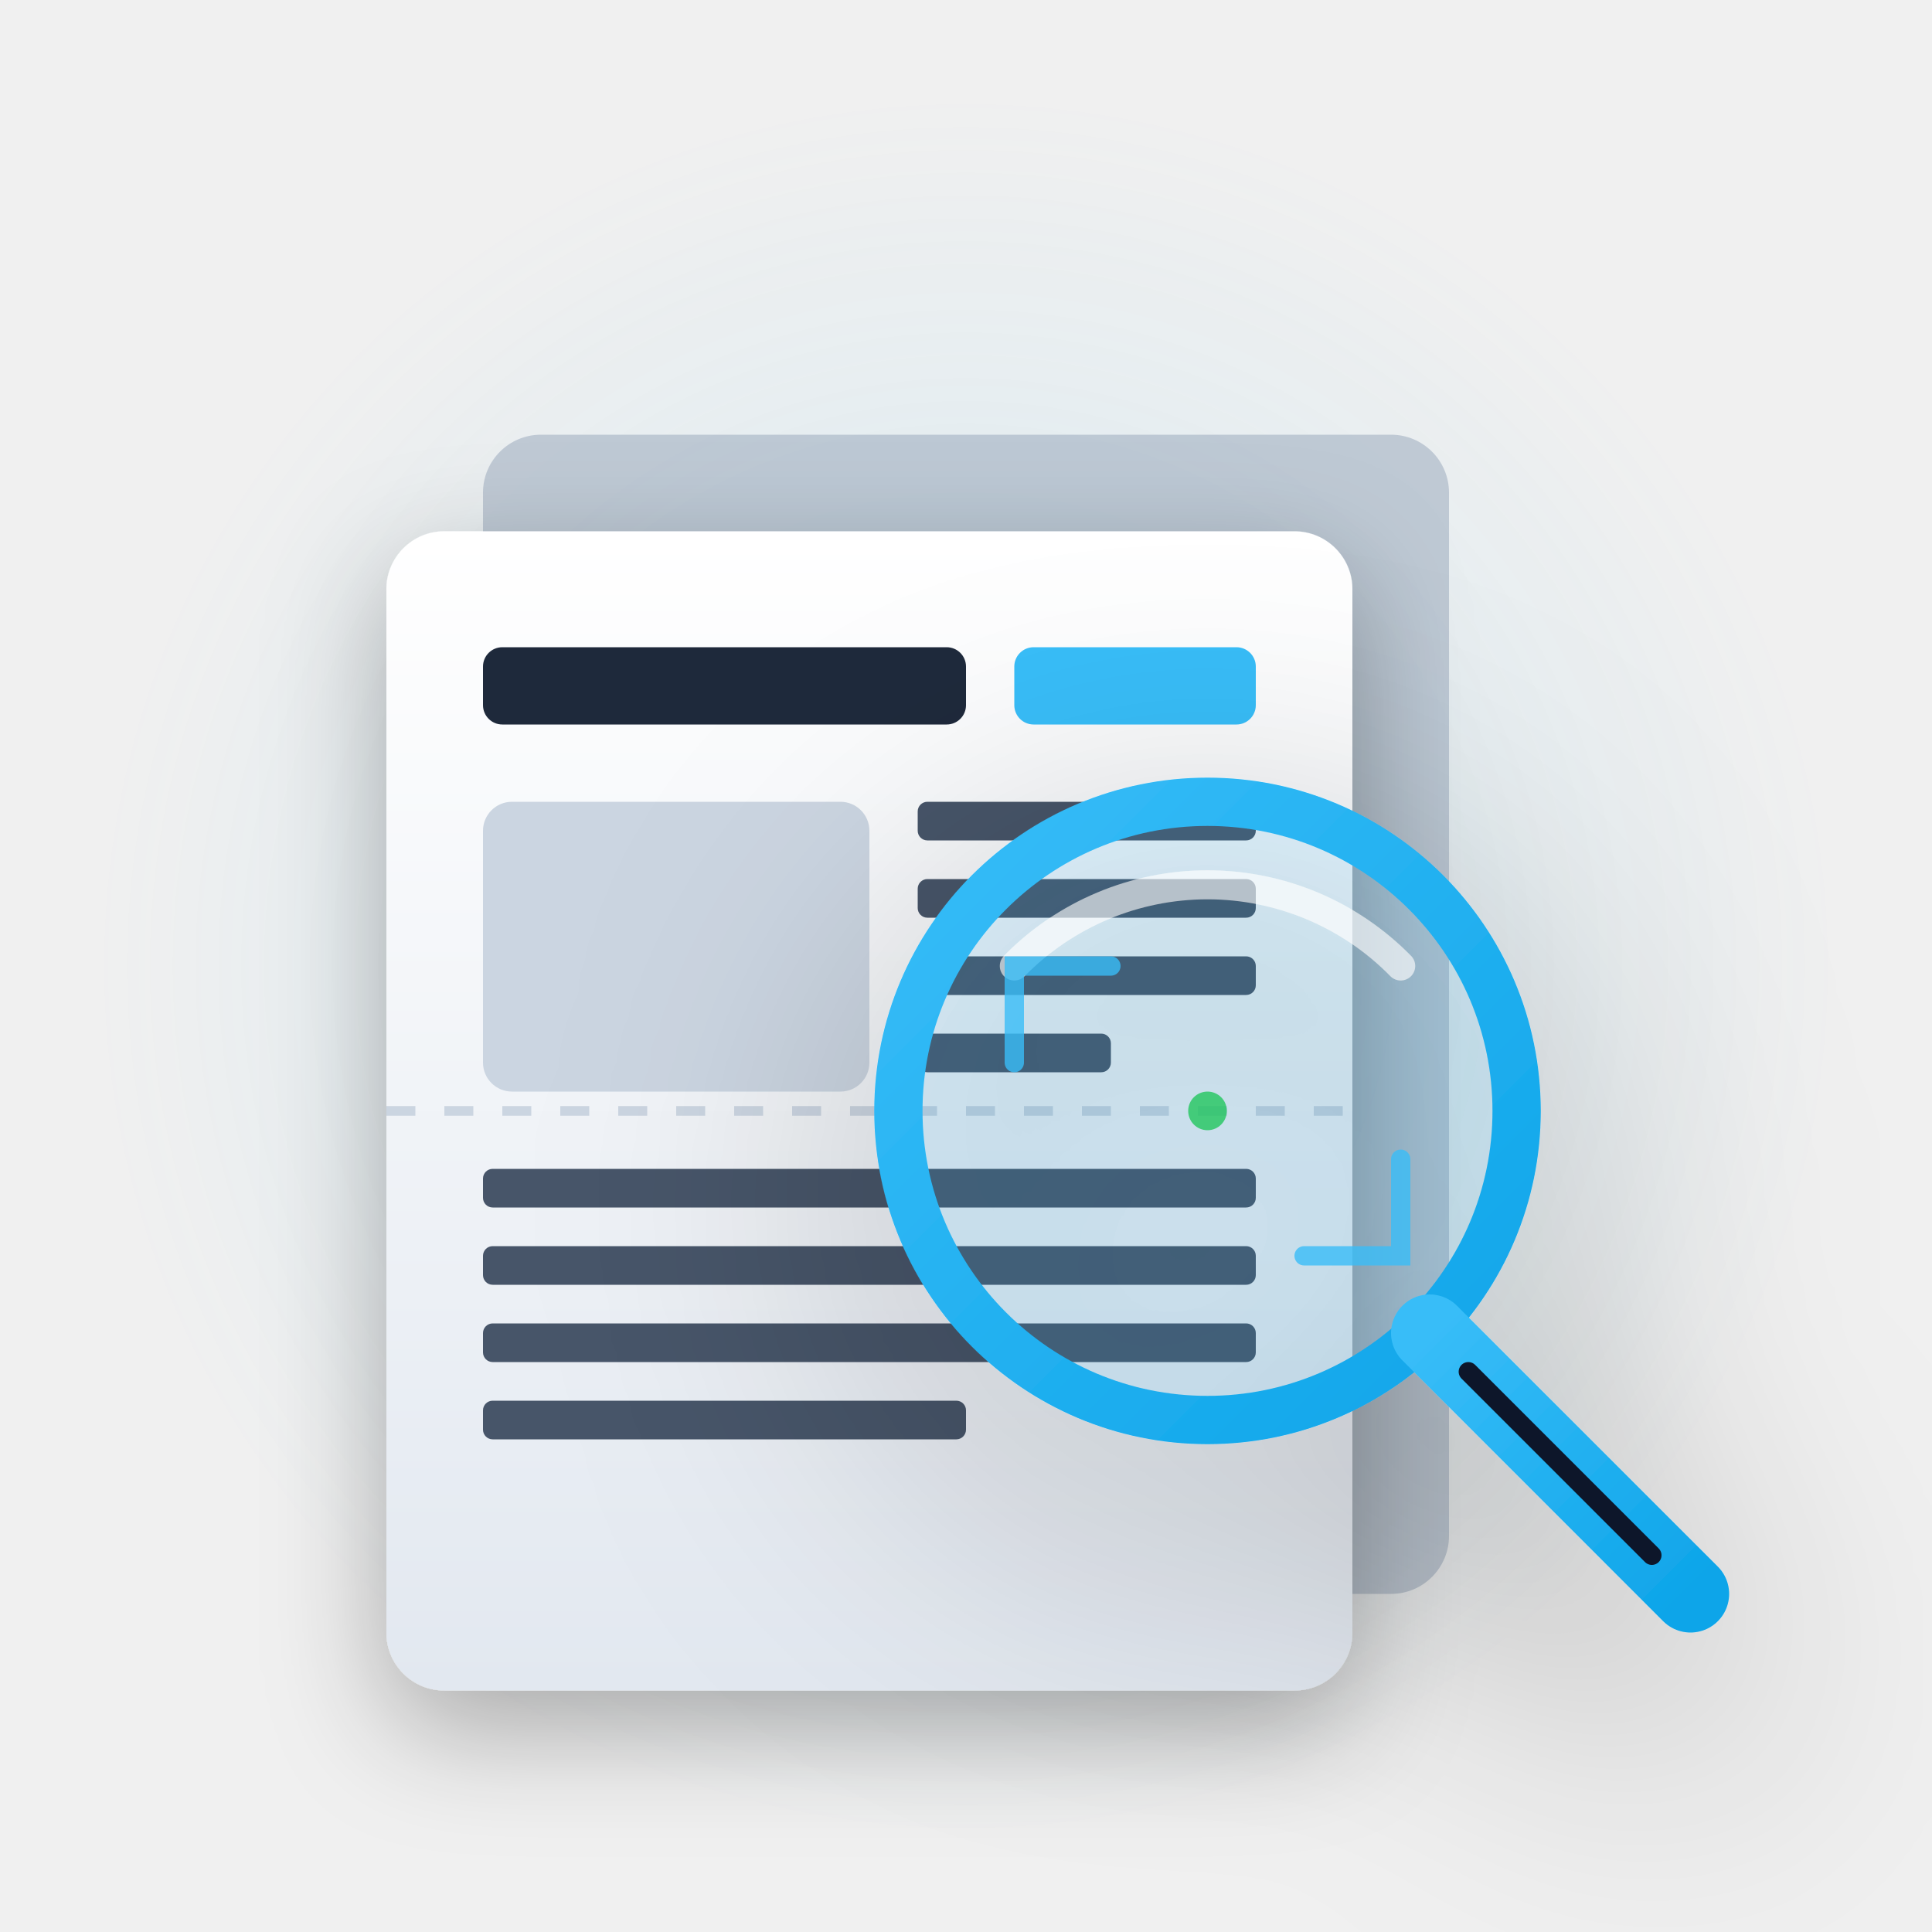
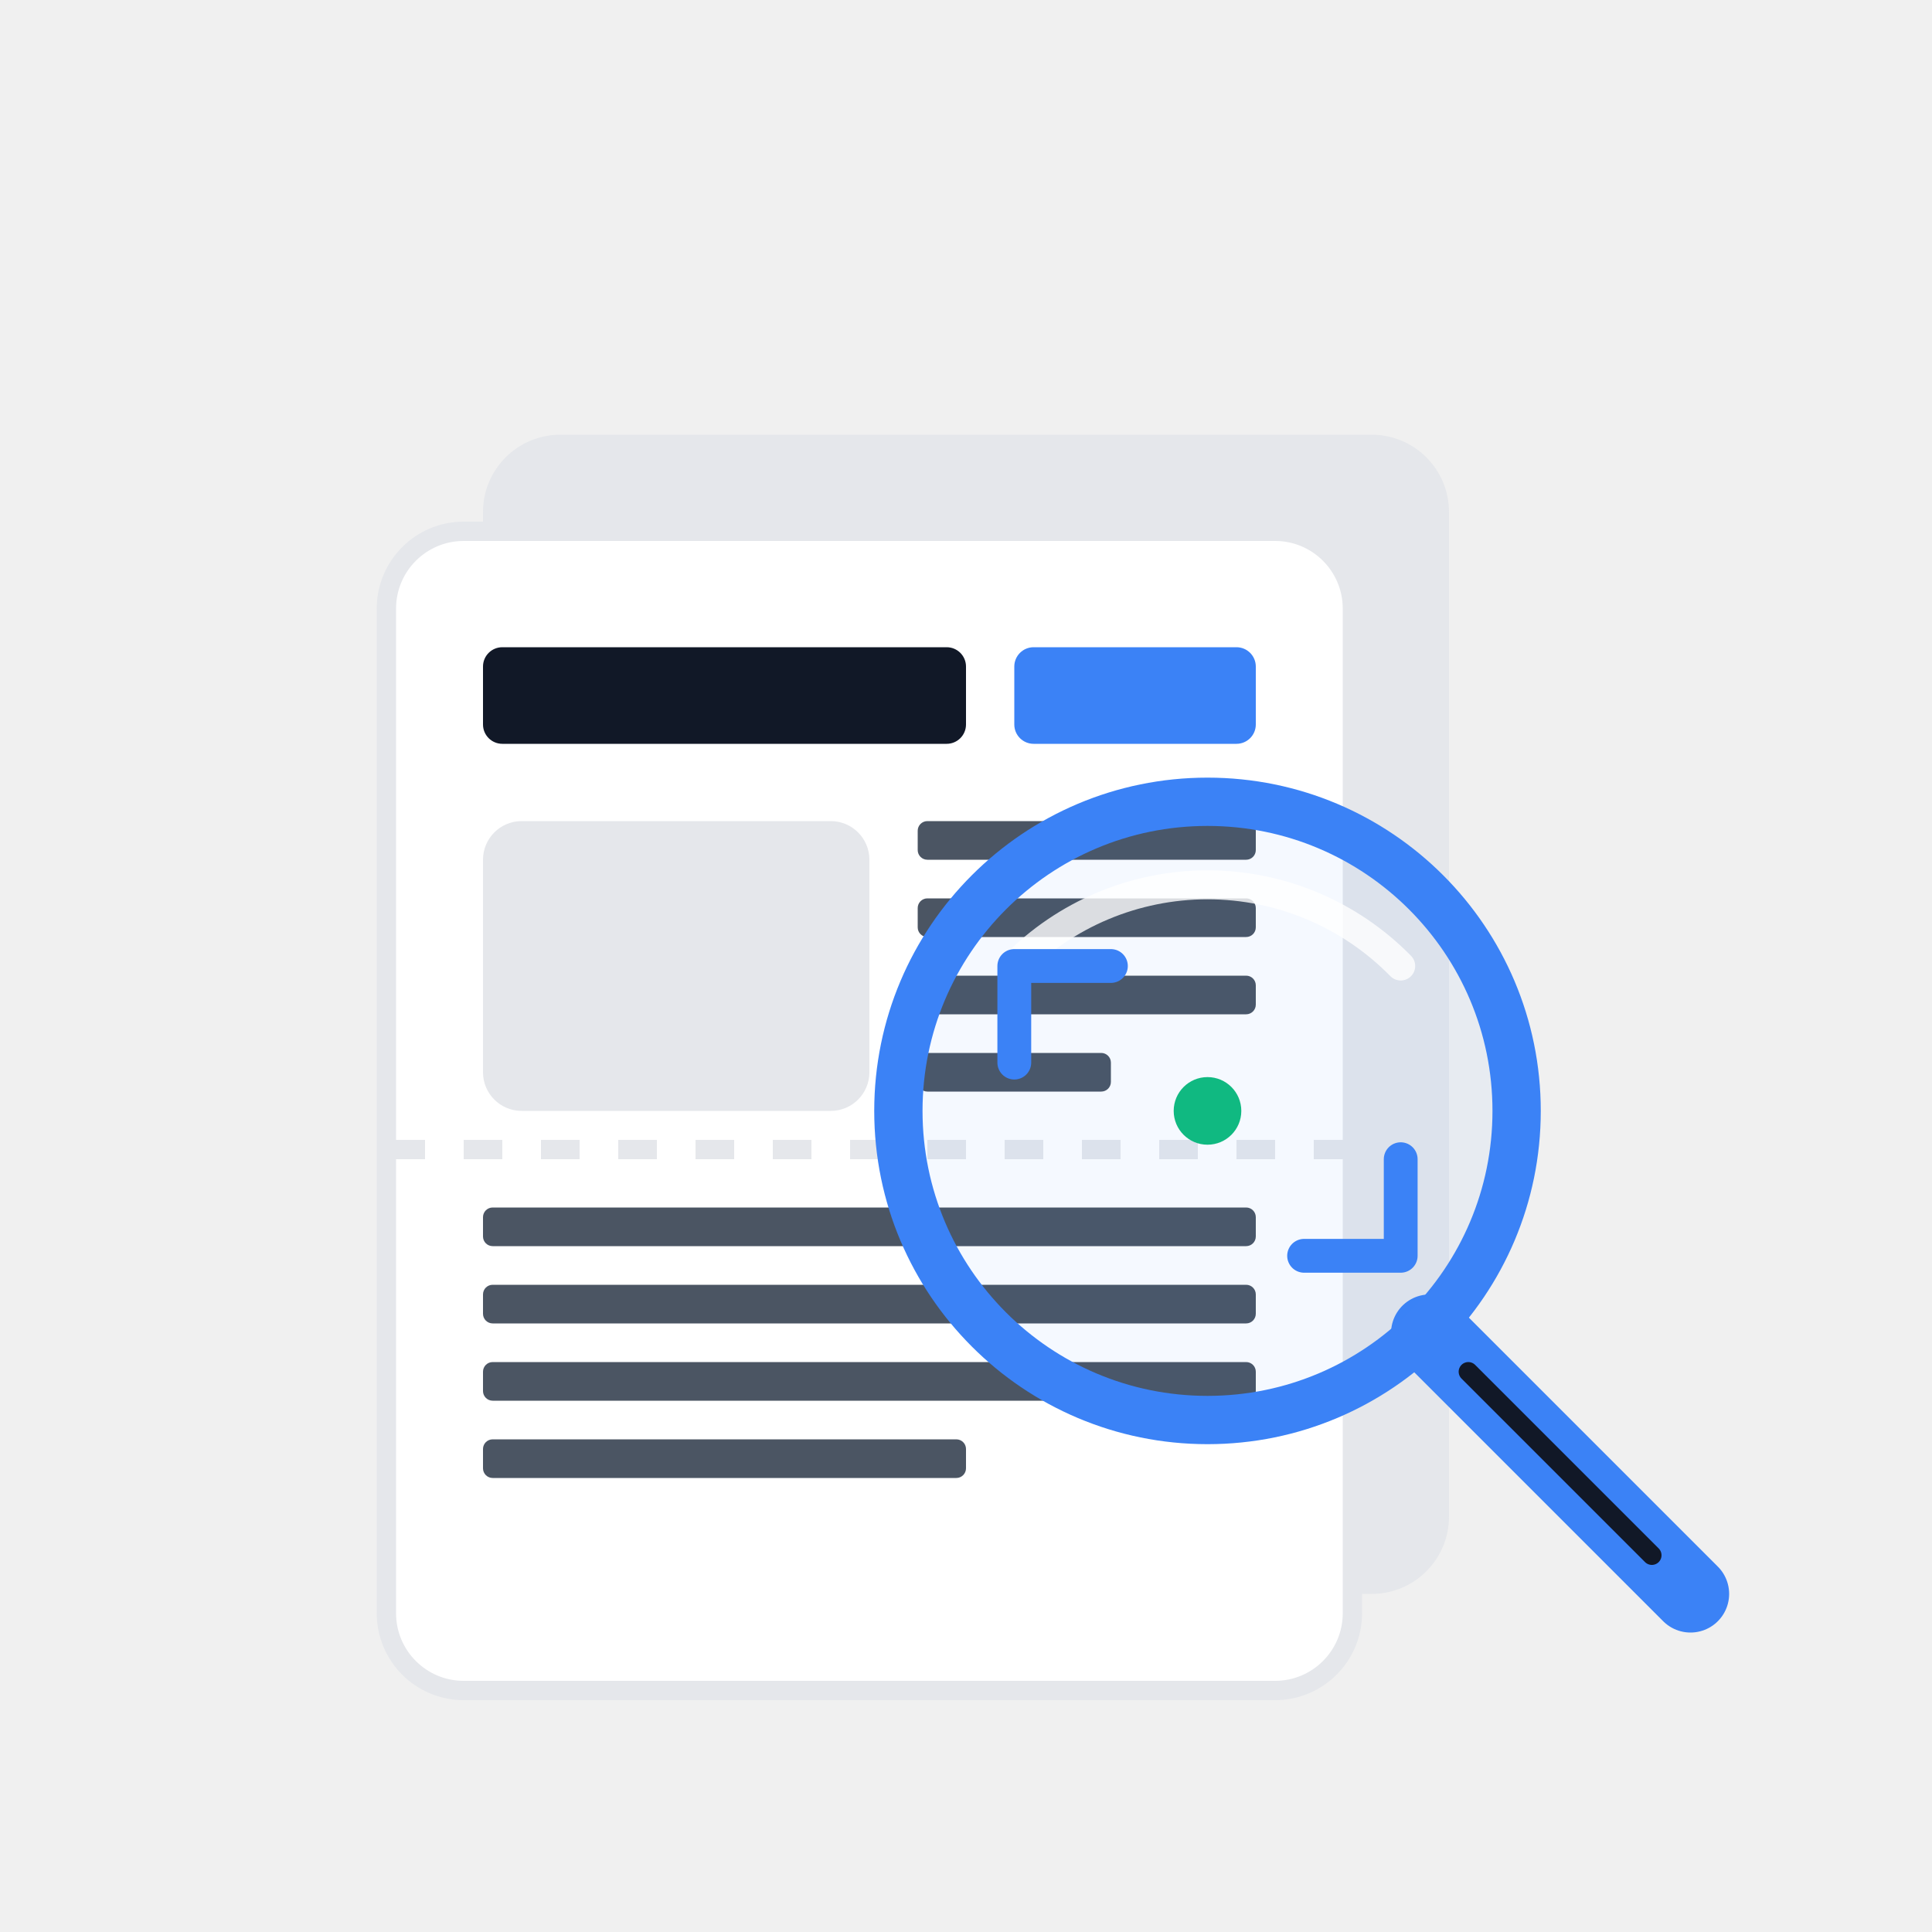
<svg xmlns="http://www.w3.org/2000/svg" viewBox="0 0 200 200" width="100%" height="100%">
-   <defs>
-     <radialGradient id="glow" cx="50%" cy="50%" r="50%">
-       <stop offset="0%" stop-color="#38BDF8" stop-opacity="0.15" />
-       <stop offset="100%" stop-color="#38BDF8" stop-opacity="0" />
-     </radialGradient>
-     <linearGradient id="blueGrad" x1="0%" y1="0%" x2="100%" y2="100%">
-       <stop offset="0%" stop-color="#38BDF8" />
-       <stop offset="100%" stop-color="#0EA5E9" />
-     </linearGradient>
-     <linearGradient id="paperGrad" x1="0%" y1="0%" x2="0%" y2="100%">
-       <stop offset="0%" stop-color="#FFFFFF" />
-       <stop offset="100%" stop-color="#E2E8F0" />
-     </linearGradient>
-   </defs>
-   <circle cx="100" cy="100" r="90" fill="url(#glow)" />
  <g transform="translate(35, 35)">
-     <rect x="15" y="10" width="100" height="120" rx="6" fill="#94A3B8" opacity="0.5" />
-     <rect x="5" y="20" width="100" height="120" rx="6" fill="url(#paperGrad)" filter="drop-shadow(0 4px 6px rgba(0,0,0,0.3))" />
-     <rect x="15" y="32" width="50" height="8" rx="2" fill="#1E293B" />
-     <rect x="70" y="32" width="25" height="8" rx="2" fill="#38BDF8" />
-     <rect x="15" y="48" width="40" height="30" rx="3" fill="#CBD5E1" />
-     <rect x="60" y="48" width="35" height="4" rx="1" fill="#475569" />
-     <rect x="60" y="56" width="35" height="4" rx="1" fill="#475569" />
-     <rect x="60" y="64" width="35" height="4" rx="1" fill="#475569" />
-     <rect x="60" y="72" width="20" height="4" rx="1" fill="#475569" />
-     <rect x="15" y="86" width="80" height="4" rx="1" fill="#475569" />
-     <rect x="15" y="94" width="80" height="4" rx="1" fill="#475569" />
-     <rect x="15" y="102" width="80" height="4" rx="1" fill="#475569" />
-     <rect x="15" y="110" width="50" height="4" rx="1" fill="#475569" />
-     <path d="M 5 80 L 105 80" stroke="#CBD5E1" stroke-width="1" stroke-dasharray="3 3" />
+     <rect x="15" y="10" width="100" height="120" rx="8" fill="#E5E7EB" />
+     <rect x="5" y="20" width="100" height="120" rx="8" fill="#FFFFFF" stroke="#E5E7EB" stroke-width="2" />
+     <rect x="15" y="32" width="50" height="10" rx="2" fill="#111827" />
+     <rect x="70" y="32" width="25" height="10" rx="2" fill="#3B82F6" />
+     <rect x="15" y="50" width="40" height="30" rx="4" fill="#E5E7EB" />
+     <rect x="60" y="50" width="35" height="4" rx="1" fill="#4B5563" />
+     <rect x="60" y="58" width="35" height="4" rx="1" fill="#4B5563" />
+     <rect x="60" y="66" width="35" height="4" rx="1" fill="#4B5563" />
+     <rect x="60" y="74" width="20" height="4" rx="1" fill="#4B5563" />
+     <rect x="15" y="90" width="80" height="4" rx="1" fill="#4B5563" />
+     <rect x="15" y="98" width="80" height="4" rx="1" fill="#4B5563" />
+     <rect x="15" y="106" width="80" height="4" rx="1" fill="#4B5563" />
+     <rect x="15" y="114" width="50" height="4" rx="1" fill="#4B5563" />
+     <path d="M 5 84 L 105 84" stroke="#E5E7EB" stroke-width="2" stroke-dasharray="4 4" />
  </g>
-   <g filter="drop-shadow(0 10px 15px rgba(0,0,0,0.5))">
-     <circle cx="125" cy="115" r="32" fill="#38BDF8" fill-opacity="0.1" stroke="url(#blueGrad)" stroke-width="5" />
-     <path d="M 105 100 A 28 28 0 0 1 145 100" fill="none" stroke="#FFFFFF" stroke-width="3" stroke-linecap="round" opacity="0.6" />
-     <path d="M 148 138 L 175 165" stroke="url(#blueGrad)" stroke-width="8" stroke-linecap="round" />
-     <path d="M 152 142 L 171 161" stroke="#0F172A" stroke-width="2" stroke-linecap="round" />
+   <g>
+     <path d="M 148 138 L 175 165" stroke="#3B82F6" stroke-width="8" stroke-linecap="round" />
+     <path d="M 152 142 L 171 161" stroke="#111827" stroke-width="2" stroke-linecap="round" />
+     <circle cx="125" cy="115" r="32" fill="#3B82F6" fill-opacity="0.05" stroke="#3B82F6" stroke-width="5" />
+     <path d="M 105 100 A 28 28 0 0 1 145 100" fill="none" stroke="#FFFFFF" stroke-width="3" stroke-linecap="round" opacity="0.8" />
  </g>
-   <g opacity="0.8">
-     <circle cx="125" cy="115" r="2" fill="#22C55E" />
-     <path d="M 105 110 L 105 100 L 115 100" fill="none" stroke="#38BDF8" stroke-width="2" stroke-linecap="round" />
-     <path d="M 145 120 L 145 130 L 135 130" fill="none" stroke="#38BDF8" stroke-width="2" stroke-linecap="round" />
+   <g>
+     <circle cx="125" cy="115" r="3.5" fill="#10B981" />
+     <path d="M 105 110 L 105 100 L 115 100" fill="none" stroke="#3B82F6" stroke-width="3.5" stroke-linecap="round" stroke-linejoin="round" />
+     <path d="M 145 120 L 145 130 L 135 130" fill="none" stroke="#3B82F6" stroke-width="3.5" stroke-linecap="round" stroke-linejoin="round" />
  </g>
</svg>
